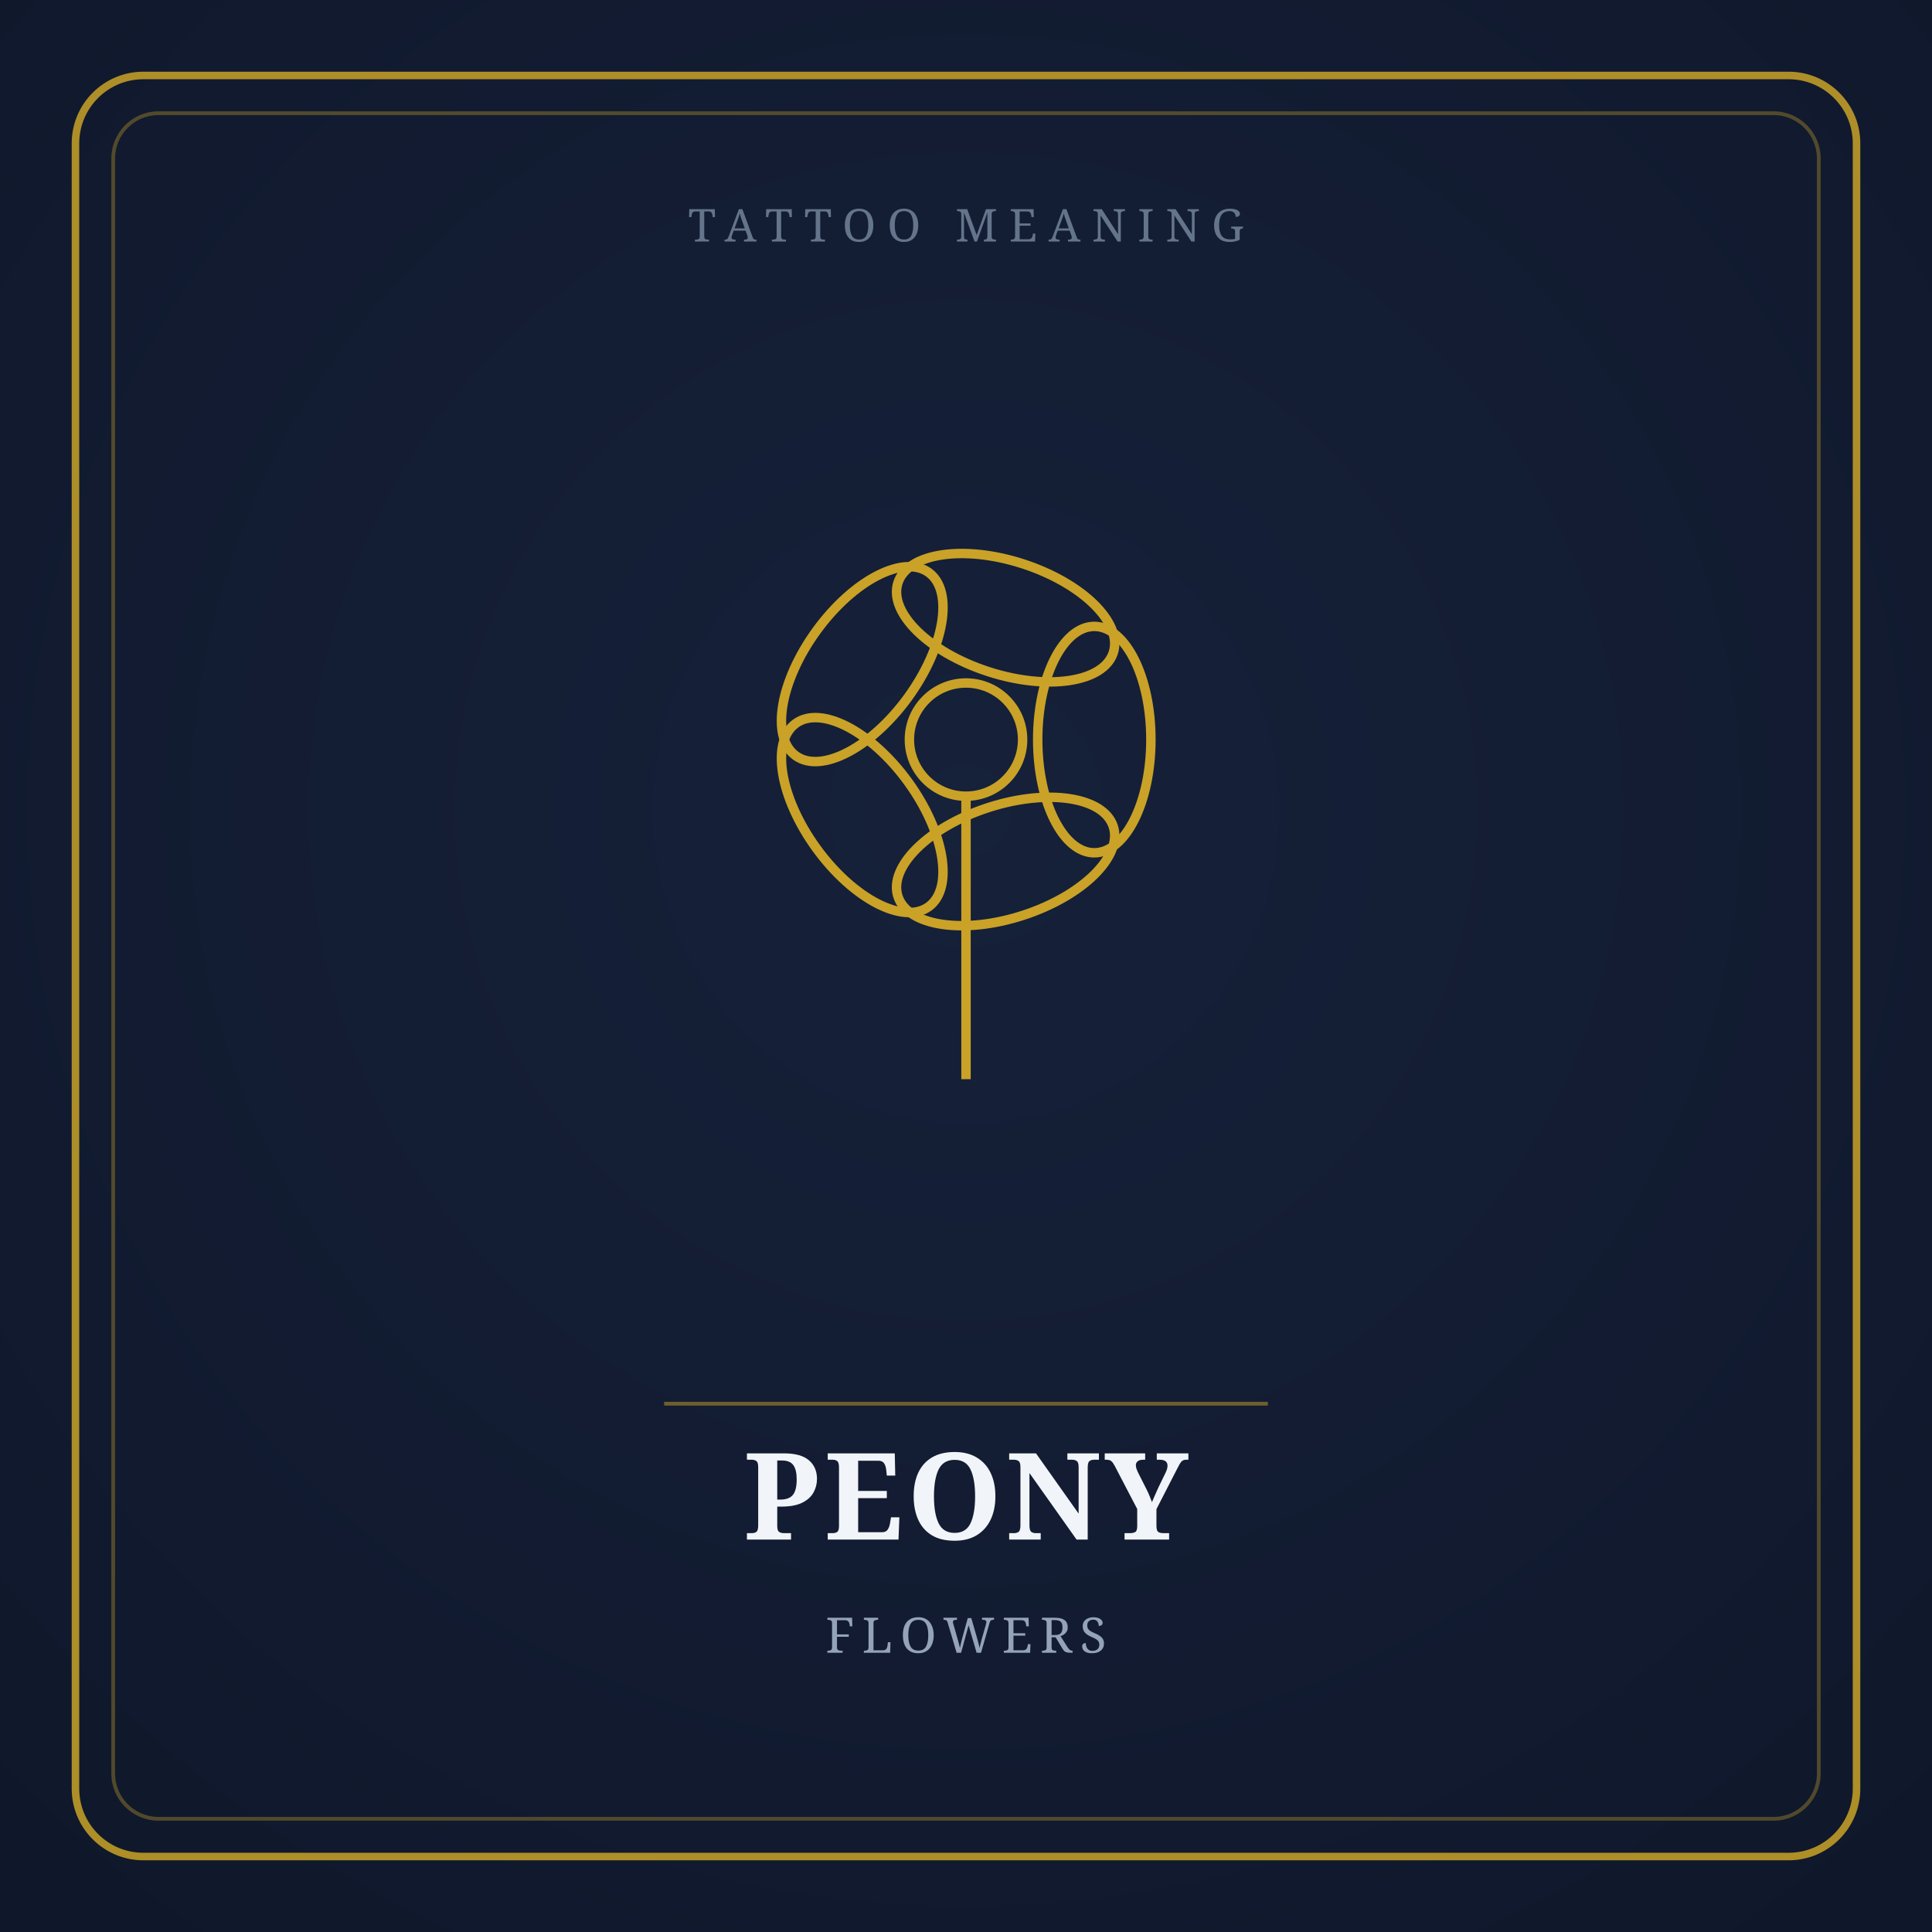
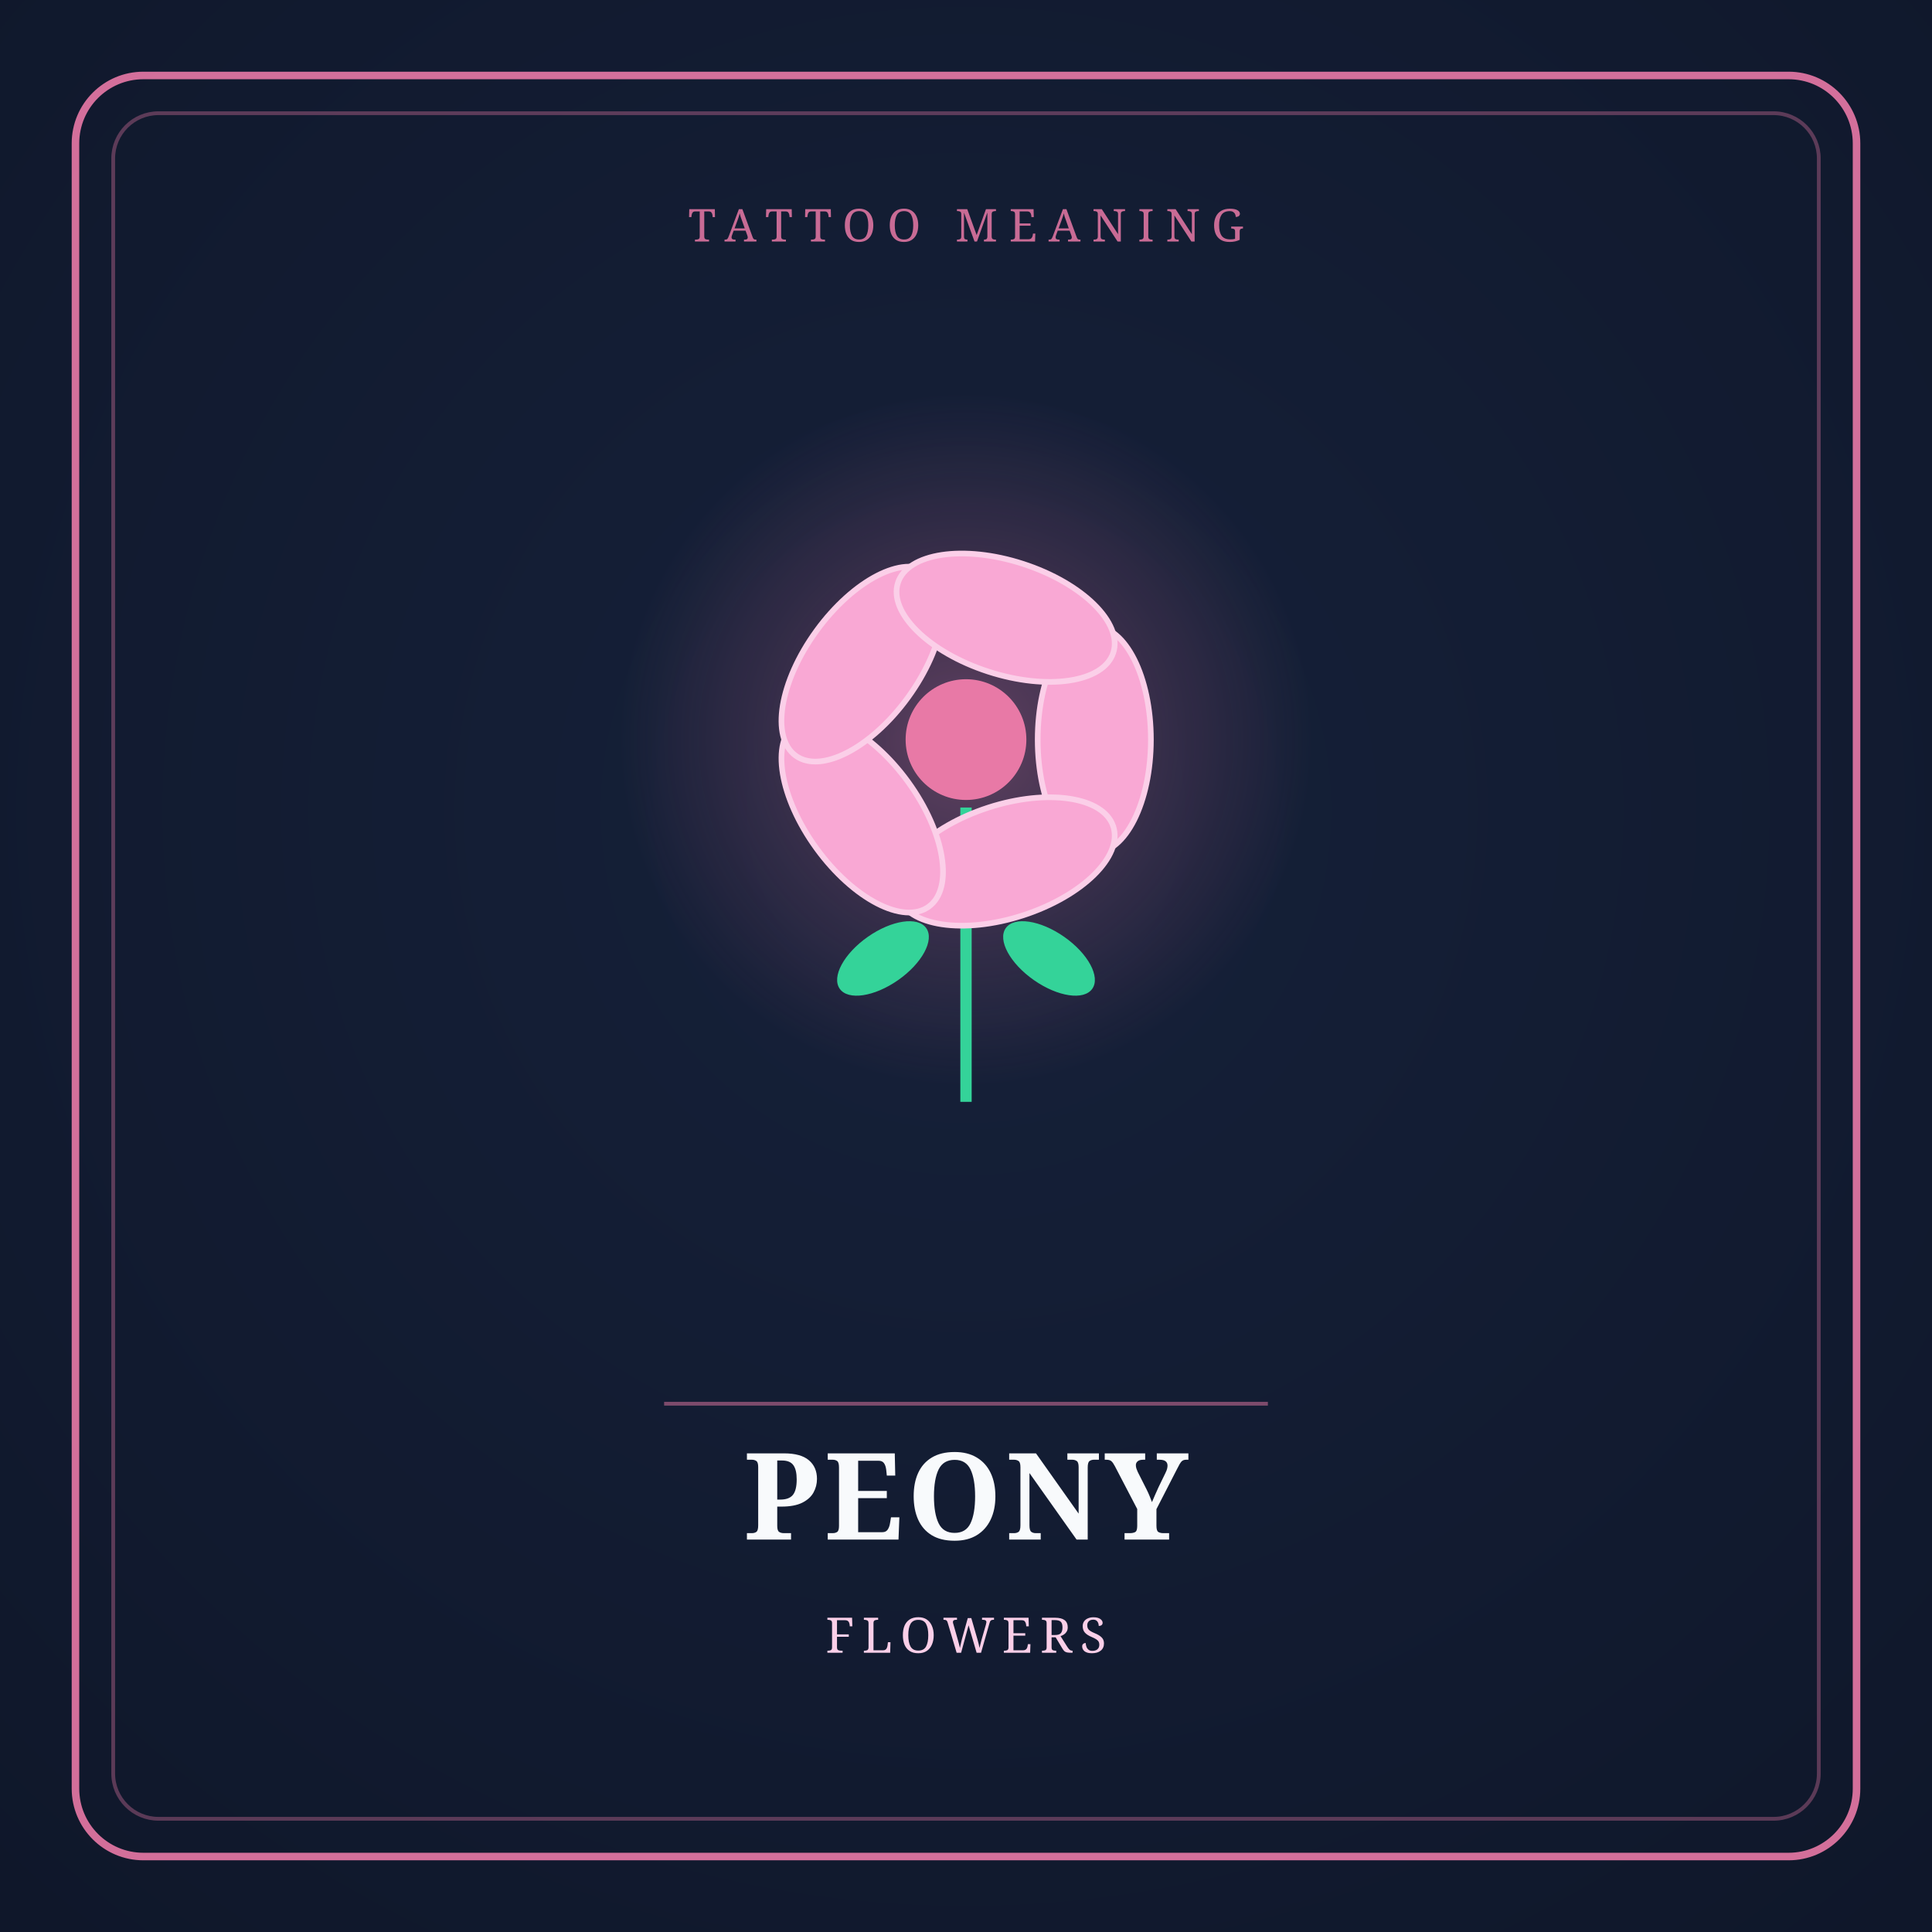
- <svg xmlns="http://www.w3.org/2000/svg" viewBox="0 0 512 512" width="512" height="512" role="img" aria-label="Peony tattoo design line art">
+ <svg xmlns="http://www.w3.org/2000/svg" viewBox="0 0 512 512" width="512" height="512" role="img" aria-label="Peony tattoo design">
  <defs>
    <radialGradient id="bg" cx="50%" cy="42%" r="75%">
      <stop offset="0%" stop-color="#16213a" />
      <stop offset="100%" stop-color="#0f172a" />
    </radialGradient>
+     <radialGradient id="glow" cx="50%" cy="50%" r="50%">
+       <stop offset="0%" stop-color="#e879a6" stop-opacity="0.35" />
+       <stop offset="100%" stop-color="#e879a6" stop-opacity="0" />
+     </radialGradient>
+     <radialGradient id="sun" cx="50%" cy="50%" r="50%">
+       <stop offset="0%" stop-color="#fde68a" />
+       <stop offset="100%" stop-color="#e879a6" />
+     </radialGradient>
  </defs>
  <rect width="512" height="512" fill="url(#bg)" />
-   <rect x="20" y="20" width="472" height="472" rx="18" fill="none" stroke="#c9a227" stroke-width="2" opacity="0.85" />
-   <rect x="30" y="30" width="452" height="452" rx="12" fill="none" stroke="#c9a227" stroke-width="1" opacity="0.35" />
-   <text x="256" y="64" text-anchor="middle" font-family="Georgia, serif" font-size="12" letter-spacing="3" fill="#64748b">TATTOO MEANING</text>
-   <g stroke="#c9a227" stroke-width="2.5" fill="none">
-     <ellipse cx="290.0" cy="196.0" rx="15" ry="30" transform="rotate(0 290.0 196.0)" />
-     <ellipse cx="266.5" cy="228.3" rx="15" ry="30" transform="rotate(72 266.5 228.3)" />
-     <ellipse cx="228.5" cy="216.0" rx="15" ry="30" transform="rotate(144 228.5 216.0)" />
-     <ellipse cx="228.5" cy="176.0" rx="15" ry="30" transform="rotate(216 228.5 176.0)" />
-     <ellipse cx="266.5" cy="163.7" rx="15" ry="30" transform="rotate(288 266.5 163.7)" />
-     <circle cx="256" cy="196" r="15" />
-     <line x1="256" y1="211" x2="256" y2="286" />
+   <rect x="20" y="20" width="472" height="472" rx="18" fill="none" stroke="#e879a6" stroke-width="2" opacity="0.9" />
+   <rect x="30" y="30" width="452" height="452" rx="12" fill="none" stroke="#e879a6" stroke-width="1" opacity="0.35" />
+   <text x="256" y="64" text-anchor="middle" font-family="Georgia, serif" font-size="12" letter-spacing="3" fill="#e879a6" opacity="0.85">TATTOO MEANING</text>
+   <g>
+     <circle cx="256" cy="196" r="92" fill="url(#glow)" />
+     <line x1="256" y1="214" x2="256" y2="292" stroke="#34d399" stroke-width="3" />
+     <ellipse cx="234" cy="254" rx="14" ry="7" fill="#34d399" transform="rotate(-35 234 254)" />
+     <ellipse cx="278" cy="254" rx="14" ry="7" fill="#34d399" transform="rotate(35 278 254)" />
+     <ellipse cx="290.0" cy="196.0" rx="15" ry="30" fill="#f9a8d4" stroke="#fbcfe8" stroke-width="1.5" transform="rotate(0 290.0 196.0)" />
+     <ellipse cx="266.5" cy="228.3" rx="15" ry="30" fill="#f9a8d4" stroke="#fbcfe8" stroke-width="1.5" transform="rotate(72 266.5 228.3)" />
+     <ellipse cx="228.5" cy="216.0" rx="15" ry="30" fill="#f9a8d4" stroke="#fbcfe8" stroke-width="1.5" transform="rotate(144 228.5 216.0)" />
+     <ellipse cx="228.5" cy="176.0" rx="15" ry="30" fill="#f9a8d4" stroke="#fbcfe8" stroke-width="1.5" transform="rotate(216 228.5 176.0)" />
+     <ellipse cx="266.5" cy="163.7" rx="15" ry="30" fill="#f9a8d4" stroke="#fbcfe8" stroke-width="1.5" transform="rotate(288 266.5 163.7)" />
+     <circle cx="256" cy="196" r="16" fill="#e879a6" />
  </g>
-   <line x1="176" y1="372" x2="336" y2="372" stroke="#c9a227" stroke-width="1" opacity="0.5" />
-   <text x="256" y="408" text-anchor="middle" font-family="Georgia, serif" font-size="32" font-weight="700" letter-spacing="1" fill="#f1f5f9">PEONY</text>
-   <text x="256" y="438" text-anchor="middle" font-family="Georgia, serif" font-size="13" letter-spacing="2" fill="#94a3b8">FLOWERS</text>
+   <line x1="176" y1="372" x2="336" y2="372" stroke="#e879a6" stroke-width="1" opacity="0.5" />
+   <text x="256" y="408" text-anchor="middle" font-family="Georgia, serif" font-size="32" font-weight="700" letter-spacing="1" fill="#f8fafc">PEONY</text>
+   <text x="256" y="438" text-anchor="middle" font-family="Georgia, serif" font-size="13" letter-spacing="2" fill="#fbcfe8">FLOWERS</text>
</svg>
